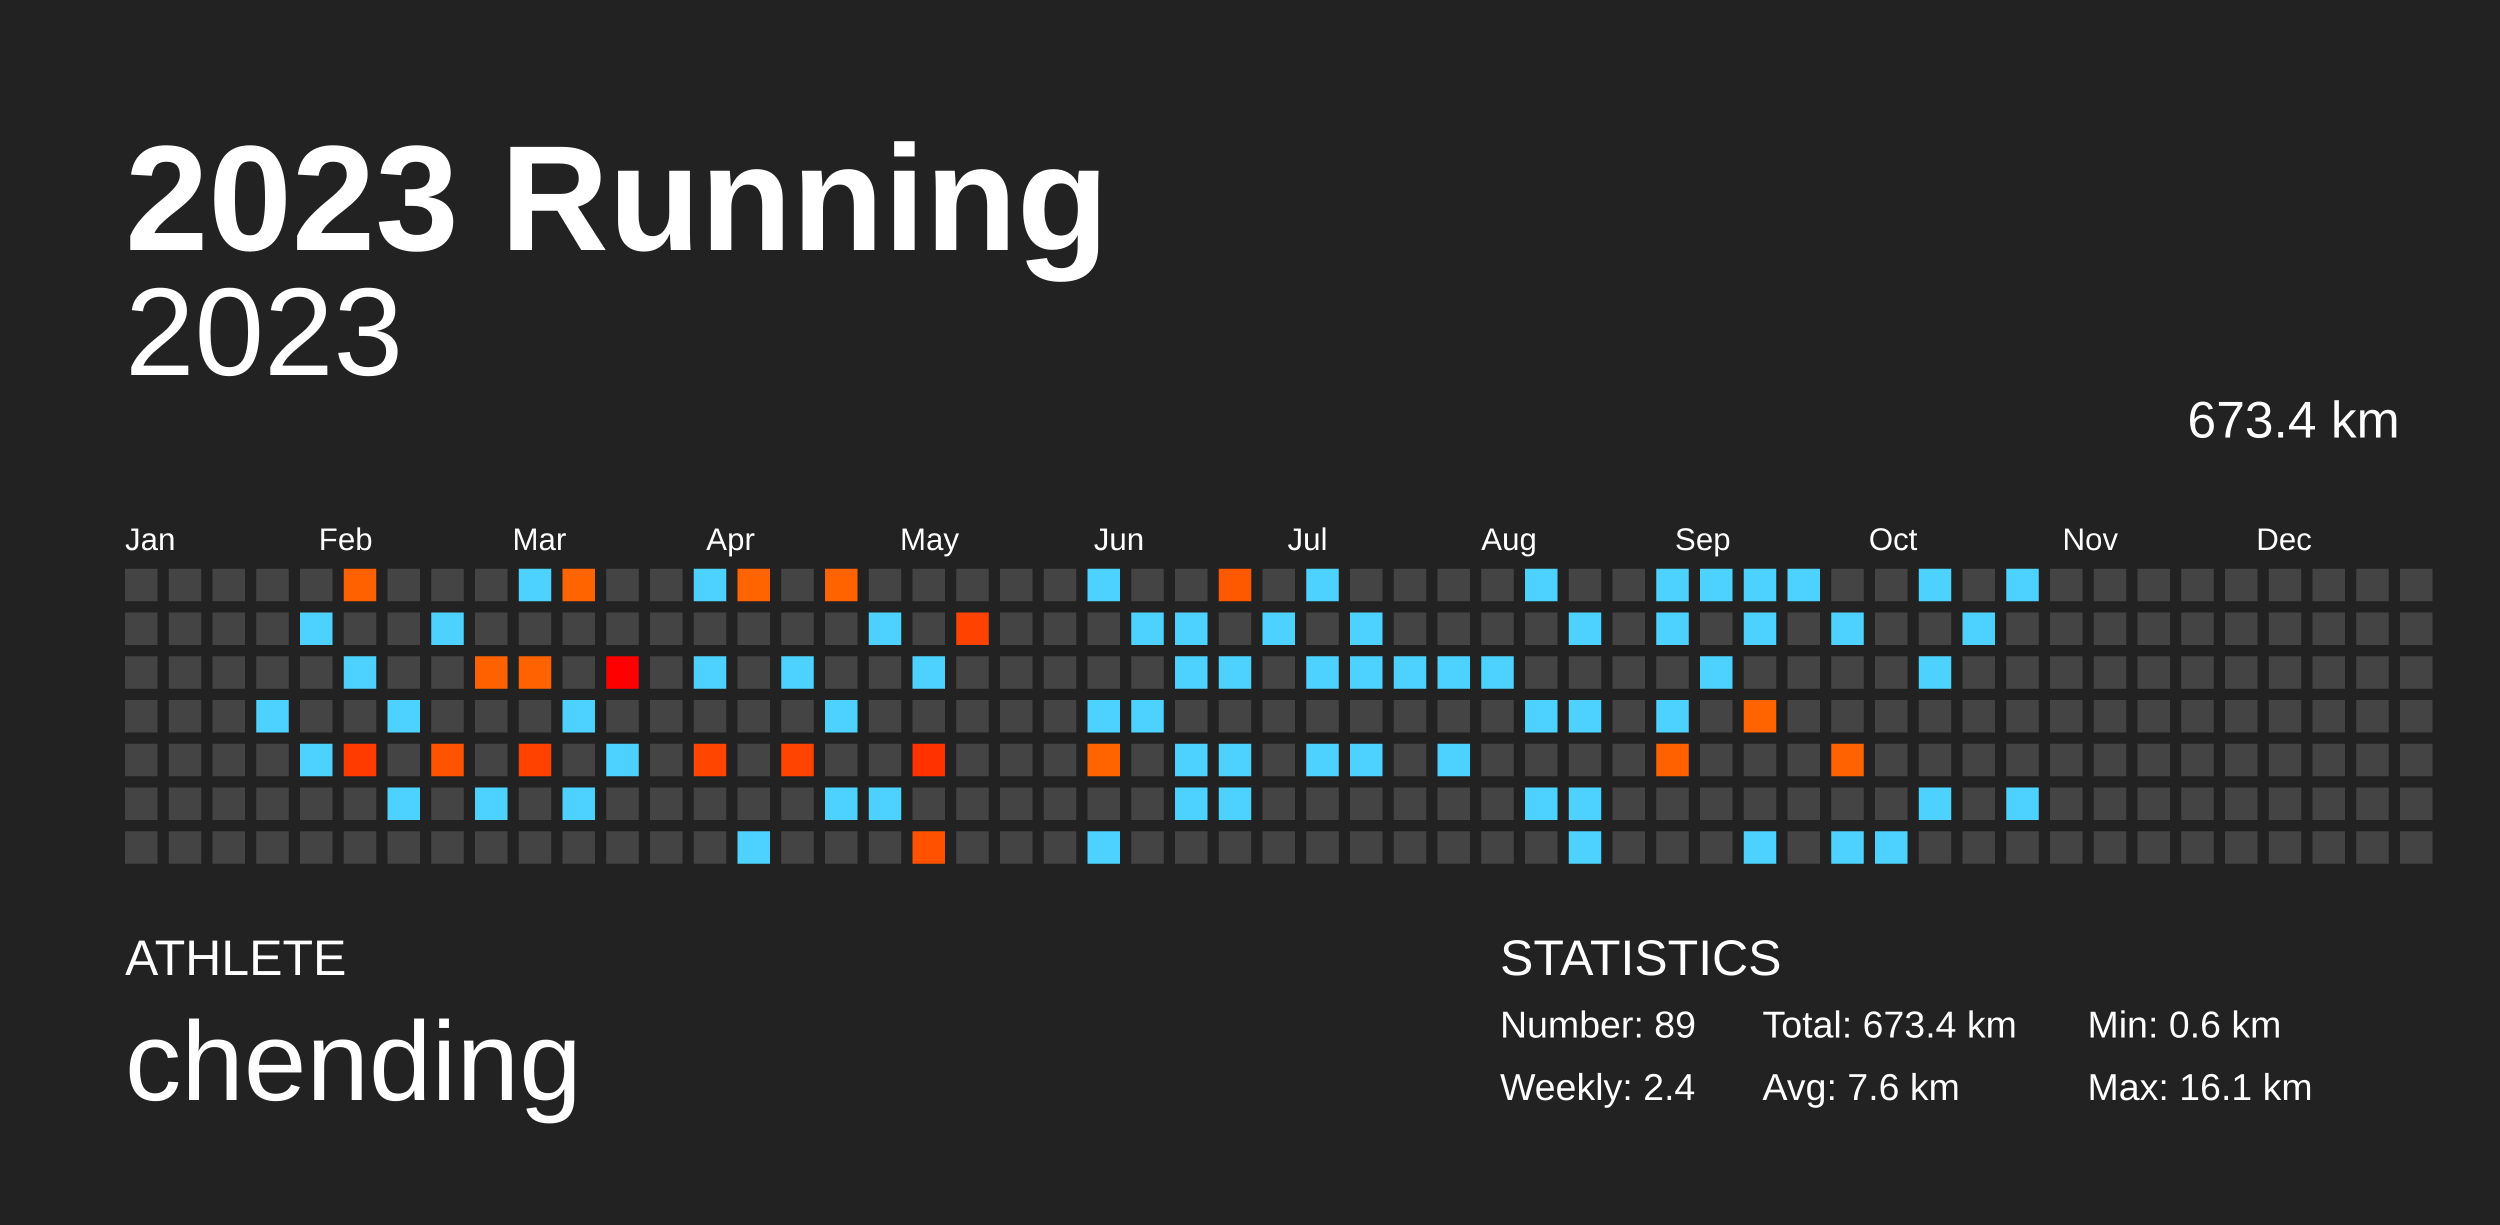
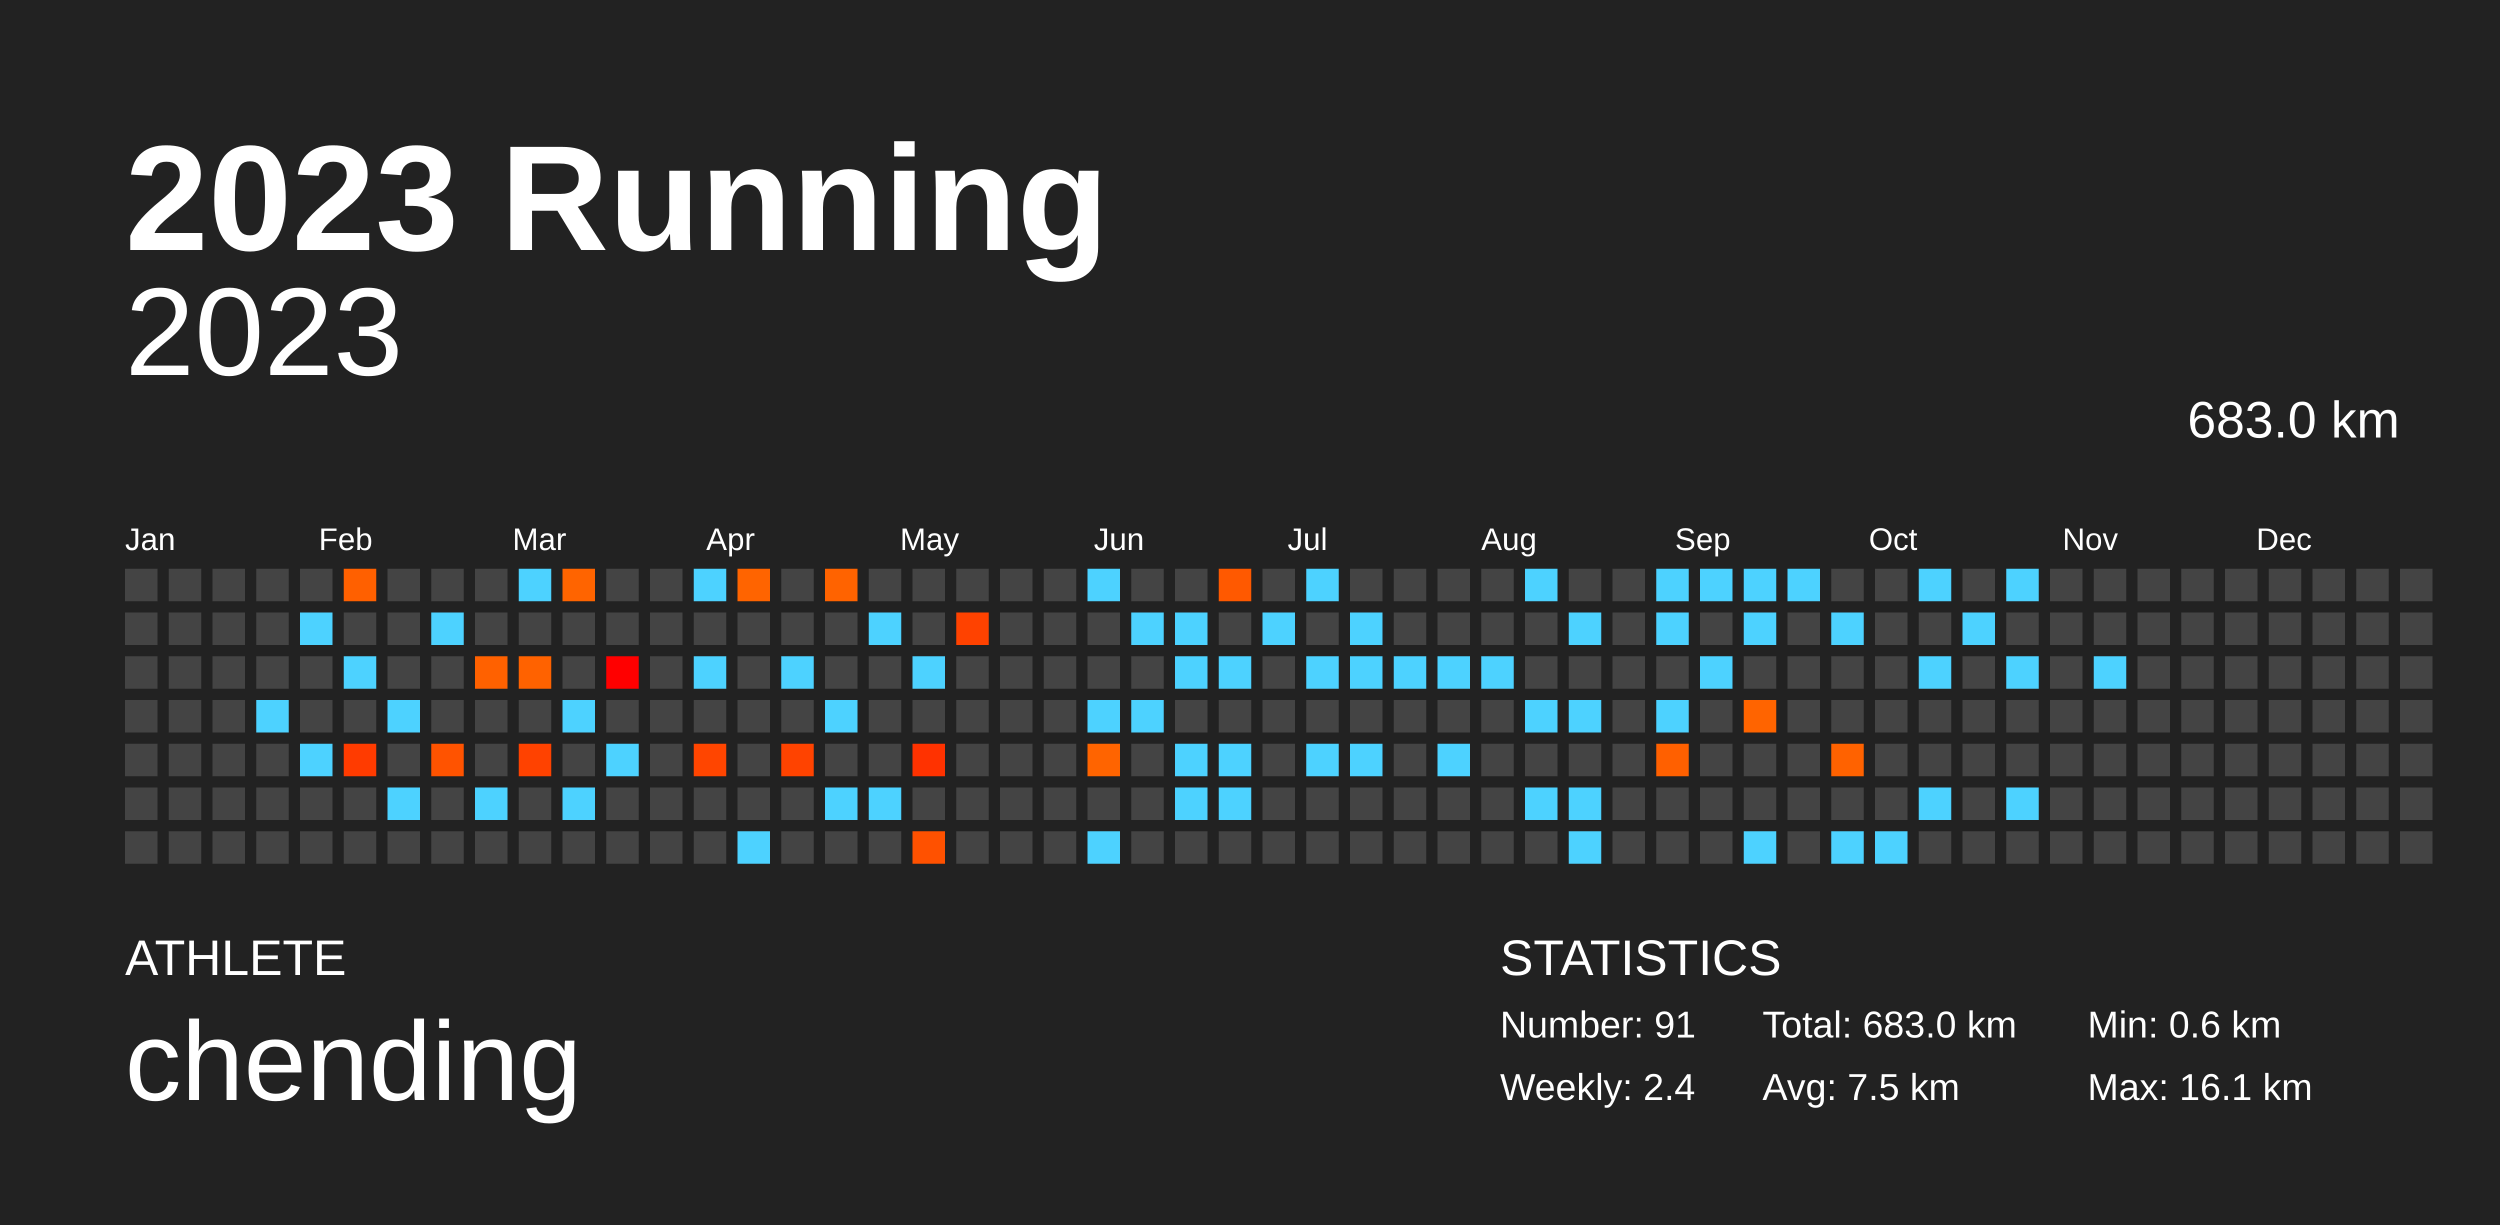
<svg xmlns="http://www.w3.org/2000/svg" baseProfile="full" height="98mm" version="1.1" viewBox="0,0,200,98" width="200mm">
  <defs />
  <rect fill="#222222" height="98" width="200" x="0" y="0" />
  <text fill="#FFFFFF" style="font-size:12px; font-family:Arial; font-weight:bold;" x="10" y="20">2023 Running</text>
  <text fill="#FFFFFF" style="font-size:4px; font-family:Arial" x="10" y="78">ATHLETE</text>
  <text fill="#FFFFFF" style="font-size:9px; font-family:Arial" x="10" y="88">chending</text>
  <text fill="#FFFFFF" style="font-size:4px; font-family:Arial" x="120" y="78">STATISTICS</text>
-   <text fill="#FFFFFF" style="font-size:3px; font-family:Arial" x="120" y="83">Number: 89</text>
+   <text fill="#FFFFFF" style="font-size:3px; font-family:Arial" x="120" y="83">Number: 91</text>
  <text fill="#FFFFFF" style="font-size:3px; font-family:Arial" x="120" y="88">Weekly: 2.4</text>
-   <text fill="#FFFFFF" style="font-size:3px; font-family:Arial" x="141" y="83">Total: 673.4 km</text>
-   <text fill="#FFFFFF" style="font-size:3px; font-family:Arial" x="141" y="88">Avg: 7.6 km</text>
+   <text fill="#FFFFFF" style="font-size:3px; font-family:Arial" x="141" y="83">Total: 683.0 km</text>
+   <text fill="#FFFFFF" style="font-size:3px; font-family:Arial" x="141" y="88">Avg: 7.5 km</text>
  <text fill="#FFFFFF" style="font-size:3px; font-family:Arial" x="167" y="83">Min: 0.6 km</text>
  <text fill="#FFFFFF" style="font-size:3px; font-family:Arial" x="167" y="88">Max: 16.1 km</text>
  <text alignment-baseline="hanging" fill="#FFFFFF" style="font-size:10.0px; font-family:Arial;" x="10" y="30">2023</text>
-   <text alignment-baseline="hanging" fill="#FFFFFF" style="font-size:4.125px; font-family:Arial;" x="175" y="35">673.4 km</text>
+   <text alignment-baseline="hanging" fill="#FFFFFF" style="font-size:4.125px; font-family:Arial;" x="175" y="35">683.0 km</text>
  <text fill="#FFFFFF" style="font-size:2.5px; font-family:Arial" x="10.0" y="44">Jan</text>
  <text fill="#FFFFFF" style="font-size:2.5px; font-family:Arial" x="25.5" y="44">Feb</text>
  <text fill="#FFFFFF" style="font-size:2.5px; font-family:Arial" x="41.0" y="44">Mar</text>
  <text fill="#FFFFFF" style="font-size:2.5px; font-family:Arial" x="56.5" y="44">Apr</text>
  <text fill="#FFFFFF" style="font-size:2.5px; font-family:Arial" x="72.0" y="44">May</text>
  <text fill="#FFFFFF" style="font-size:2.5px; font-family:Arial" x="87.5" y="44">Jun</text>
  <text fill="#FFFFFF" style="font-size:2.5px; font-family:Arial" x="103.0" y="44">Jul</text>
  <text fill="#FFFFFF" style="font-size:2.5px; font-family:Arial" x="118.5" y="44">Aug</text>
  <text fill="#FFFFFF" style="font-size:2.5px; font-family:Arial" x="134.0" y="44">Sep</text>
  <text fill="#FFFFFF" style="font-size:2.5px; font-family:Arial" x="149.5" y="44">Oct</text>
  <text fill="#FFFFFF" style="font-size:2.5px; font-family:Arial" x="165.0" y="44">Nov</text>
  <text fill="#FFFFFF" style="font-size:2.5px; font-family:Arial" x="180.5" y="44">Dec</text>
  <rect fill="#444444" height="2.6" width="2.6" x="10.0" y="45.5" />
  <rect fill="#444444" height="2.6" width="2.6" x="10.0" y="49.0" />
  <rect fill="#444444" height="2.6" width="2.6" x="10.0" y="52.5" />
  <rect fill="#444444" height="2.6" width="2.6" x="10.0" y="56.0" />
  <rect fill="#444444" height="2.6" width="2.6" x="10.0" y="59.5" />
  <rect fill="#444444" height="2.6" width="2.6" x="10.0" y="63.0" />
  <rect fill="#444444" height="2.6" width="2.6" x="10.0" y="66.5" />
  <rect fill="#444444" height="2.6" width="2.6" x="13.5" y="45.5" />
  <rect fill="#444444" height="2.6" width="2.6" x="13.5" y="49.0" />
  <rect fill="#444444" height="2.6" width="2.6" x="13.5" y="52.5" />
  <rect fill="#444444" height="2.6" width="2.6" x="13.5" y="56.0" />
  <rect fill="#444444" height="2.6" width="2.6" x="13.5" y="59.5" />
  <rect fill="#444444" height="2.6" width="2.6" x="13.5" y="63.0" />
  <rect fill="#444444" height="2.6" width="2.6" x="13.5" y="66.5" />
  <rect fill="#444444" height="2.6" width="2.6" x="17.0" y="45.5" />
  <rect fill="#444444" height="2.6" width="2.6" x="17.0" y="49.0" />
  <rect fill="#444444" height="2.6" width="2.6" x="17.0" y="52.5" />
  <rect fill="#444444" height="2.6" width="2.6" x="17.0" y="56.0" />
  <rect fill="#444444" height="2.6" width="2.6" x="17.0" y="59.5" />
  <rect fill="#444444" height="2.6" width="2.6" x="17.0" y="63.0" />
  <rect fill="#444444" height="2.6" width="2.6" x="17.0" y="66.5" />
  <rect fill="#444444" height="2.6" width="2.6" x="20.5" y="45.5" />
  <rect fill="#444444" height="2.6" width="2.6" x="20.5" y="49.0" />
  <rect fill="#444444" height="2.6" width="2.6" x="20.5" y="52.5" />
  <rect fill="#4dd2ff" height="2.6" width="2.6" x="20.5" y="56.0" />
  <rect fill="#444444" height="2.6" width="2.6" x="20.5" y="59.5" />
  <rect fill="#444444" height="2.6" width="2.6" x="20.5" y="63.0" />
  <rect fill="#444444" height="2.6" width="2.6" x="20.5" y="66.5" />
  <rect fill="#444444" height="2.6" width="2.6" x="24.0" y="45.5" />
  <rect fill="#4dd2ff" height="2.6" width="2.6" x="24.0" y="49.0" />
  <rect fill="#444444" height="2.6" width="2.6" x="24.0" y="52.5" />
  <rect fill="#444444" height="2.6" width="2.6" x="24.0" y="56.0" />
  <rect fill="#4dd2ff" height="2.6" width="2.6" x="24.0" y="59.5" />
  <rect fill="#444444" height="2.6" width="2.6" x="24.0" y="63.0" />
  <rect fill="#444444" height="2.6" width="2.6" x="24.0" y="66.5" />
  <rect fill="#ff6000" height="2.6" width="2.6" x="27.5" y="45.5" />
  <rect fill="#444444" height="2.6" width="2.6" x="27.5" y="49.0" />
  <rect fill="#4dd2ff" height="2.6" width="2.6" x="27.5" y="52.5" />
  <rect fill="#444444" height="2.6" width="2.6" x="27.5" y="56.0" />
  <rect fill="#ff3b00" height="2.6" width="2.6" x="27.5" y="59.5" />
  <rect fill="#444444" height="2.6" width="2.6" x="27.5" y="63.0" />
  <rect fill="#444444" height="2.6" width="2.6" x="27.5" y="66.5" />
  <rect fill="#444444" height="2.6" width="2.6" x="31.0" y="45.5" />
  <rect fill="#444444" height="2.6" width="2.6" x="31.0" y="49.0" />
  <rect fill="#444444" height="2.6" width="2.6" x="31.0" y="52.5" />
  <rect fill="#4dd2ff" height="2.6" width="2.6" x="31.0" y="56.0" />
  <rect fill="#444444" height="2.6" width="2.6" x="31.0" y="59.5" />
  <rect fill="#4dd2ff" height="2.6" width="2.6" x="31.0" y="63.0" />
  <rect fill="#444444" height="2.6" width="2.6" x="31.0" y="66.5" />
  <rect fill="#444444" height="2.6" width="2.6" x="34.5" y="45.5" />
  <rect fill="#4dd2ff" height="2.6" width="2.6" x="34.5" y="49.0" />
  <rect fill="#444444" height="2.6" width="2.6" x="34.5" y="52.5" />
  <rect fill="#444444" height="2.6" width="2.6" x="34.5" y="56.0" />
  <rect fill="#ff5300" height="2.6" width="2.6" x="34.5" y="59.5" />
  <rect fill="#444444" height="2.6" width="2.6" x="34.5" y="63.0" />
  <rect fill="#444444" height="2.6" width="2.6" x="34.5" y="66.5" />
  <rect fill="#444444" height="2.6" width="2.6" x="38.0" y="45.5" />
  <rect fill="#444444" height="2.6" width="2.6" x="38.0" y="49.0" />
  <rect fill="#ff6100" height="2.6" width="2.6" x="38.0" y="52.5" />
  <rect fill="#444444" height="2.6" width="2.6" x="38.0" y="56.0" />
  <rect fill="#444444" height="2.6" width="2.6" x="38.0" y="59.5" />
  <rect fill="#4dd2ff" height="2.6" width="2.6" x="38.0" y="63.0" />
  <rect fill="#444444" height="2.6" width="2.6" x="38.0" y="66.5" />
  <rect fill="#4dd2ff" height="2.6" width="2.6" x="41.5" y="45.5" />
  <rect fill="#444444" height="2.6" width="2.6" x="41.5" y="49.0" />
  <rect fill="#ff6200" height="2.6" width="2.6" x="41.5" y="52.5" />
  <rect fill="#444444" height="2.6" width="2.6" x="41.5" y="56.0" />
  <rect fill="#ff4200" height="2.6" width="2.6" x="41.5" y="59.5" />
  <rect fill="#444444" height="2.6" width="2.6" x="41.5" y="63.0" />
  <rect fill="#444444" height="2.6" width="2.6" x="41.5" y="66.5" />
  <rect fill="#ff6400" height="2.6" width="2.6" x="45.0" y="45.5" />
  <rect fill="#444444" height="2.6" width="2.6" x="45.0" y="49.0" />
  <rect fill="#444444" height="2.6" width="2.6" x="45.0" y="52.5" />
  <rect fill="#4dd2ff" height="2.6" width="2.6" x="45.0" y="56.0" />
  <rect fill="#444444" height="2.6" width="2.6" x="45.0" y="59.5" />
  <rect fill="#4dd2ff" height="2.6" width="2.6" x="45.0" y="63.0" />
  <rect fill="#444444" height="2.6" width="2.6" x="45.0" y="66.5" />
  <rect fill="#444444" height="2.6" width="2.6" x="48.5" y="45.5" />
  <rect fill="#444444" height="2.6" width="2.6" x="48.5" y="49.0" />
  <rect fill="#ff0000" height="2.6" width="2.6" x="48.5" y="52.5" />
  <rect fill="#444444" height="2.6" width="2.6" x="48.5" y="56.0" />
  <rect fill="#4dd2ff" height="2.6" width="2.6" x="48.5" y="59.5" />
  <rect fill="#444444" height="2.6" width="2.6" x="48.5" y="63.0" />
  <rect fill="#444444" height="2.6" width="2.6" x="48.5" y="66.5" />
  <rect fill="#444444" height="2.6" width="2.6" x="52.0" y="45.5" />
  <rect fill="#444444" height="2.6" width="2.6" x="52.0" y="49.0" />
  <rect fill="#444444" height="2.6" width="2.6" x="52.0" y="52.5" />
  <rect fill="#444444" height="2.6" width="2.6" x="52.0" y="56.0" />
  <rect fill="#444444" height="2.6" width="2.6" x="52.0" y="59.5" />
  <rect fill="#444444" height="2.6" width="2.6" x="52.0" y="63.0" />
  <rect fill="#444444" height="2.6" width="2.6" x="52.0" y="66.5" />
  <rect fill="#4dd2ff" height="2.6" width="2.6" x="55.5" y="45.5" />
  <rect fill="#444444" height="2.6" width="2.6" x="55.5" y="49.0" />
  <rect fill="#4dd2ff" height="2.6" width="2.6" x="55.5" y="52.5" />
  <rect fill="#444444" height="2.6" width="2.6" x="55.5" y="56.0" />
  <rect fill="#ff4500" height="2.6" width="2.6" x="55.5" y="59.5" />
  <rect fill="#444444" height="2.6" width="2.6" x="55.5" y="63.0" />
  <rect fill="#444444" height="2.6" width="2.6" x="55.5" y="66.5" />
  <rect fill="#ff6400" height="2.6" width="2.6" x="59.0" y="45.5" />
  <rect fill="#444444" height="2.6" width="2.6" x="59.0" y="49.0" />
  <rect fill="#444444" height="2.6" width="2.6" x="59.0" y="52.5" />
  <rect fill="#444444" height="2.6" width="2.6" x="59.0" y="56.0" />
  <rect fill="#444444" height="2.6" width="2.6" x="59.0" y="59.5" />
  <rect fill="#444444" height="2.6" width="2.6" x="59.0" y="63.0" />
  <rect fill="#4dd2ff" height="2.6" width="2.6" x="59.0" y="66.5" />
  <rect fill="#444444" height="2.6" width="2.6" x="62.5" y="45.5" />
  <rect fill="#444444" height="2.6" width="2.6" x="62.5" y="49.0" />
  <rect fill="#4dd2ff" height="2.6" width="2.6" x="62.5" y="52.5" />
  <rect fill="#444444" height="2.6" width="2.6" x="62.5" y="56.0" />
  <rect fill="#ff4300" height="2.6" width="2.6" x="62.5" y="59.5" />
  <rect fill="#444444" height="2.6" width="2.6" x="62.5" y="63.0" />
  <rect fill="#444444" height="2.6" width="2.6" x="62.5" y="66.5" />
  <rect fill="#ff6300" height="2.6" width="2.6" x="66.0" y="45.5" />
  <rect fill="#444444" height="2.6" width="2.6" x="66.0" y="49.0" />
  <rect fill="#444444" height="2.6" width="2.6" x="66.0" y="52.5" />
  <rect fill="#4dd2ff" height="2.6" width="2.6" x="66.0" y="56.0" />
  <rect fill="#444444" height="2.6" width="2.6" x="66.0" y="59.5" />
  <rect fill="#4dd2ff" height="2.6" width="2.6" x="66.0" y="63.0" />
  <rect fill="#444444" height="2.6" width="2.6" x="66.0" y="66.5" />
  <rect fill="#444444" height="2.6" width="2.6" x="69.5" y="45.5" />
  <rect fill="#4dd2ff" height="2.6" width="2.6" x="69.5" y="49.0" />
  <rect fill="#444444" height="2.6" width="2.6" x="69.5" y="52.5" />
  <rect fill="#444444" height="2.6" width="2.6" x="69.5" y="56.0" />
  <rect fill="#444444" height="2.6" width="2.6" x="69.5" y="59.5" />
  <rect fill="#4dd2ff" height="2.6" width="2.6" x="69.5" y="63.0" />
  <rect fill="#444444" height="2.6" width="2.6" x="69.5" y="66.5" />
  <rect fill="#444444" height="2.6" width="2.6" x="73.0" y="45.5" />
  <rect fill="#444444" height="2.6" width="2.6" x="73.0" y="49.0" />
  <rect fill="#4dd2ff" height="2.6" width="2.6" x="73.0" y="52.5" />
  <rect fill="#444444" height="2.6" width="2.6" x="73.0" y="56.0" />
  <rect fill="#ff3200" height="2.6" width="2.6" x="73.0" y="59.5" />
  <rect fill="#444444" height="2.6" width="2.6" x="73.0" y="63.0" />
  <rect fill="#ff5100" height="2.6" width="2.6" x="73.0" y="66.5" />
  <rect fill="#444444" height="2.6" width="2.6" x="76.5" y="45.5" />
  <rect fill="#ff4200" height="2.6" width="2.6" x="76.5" y="49.0" />
  <rect fill="#444444" height="2.6" width="2.6" x="76.5" y="52.5" />
  <rect fill="#444444" height="2.6" width="2.6" x="76.5" y="56.0" />
  <rect fill="#444444" height="2.6" width="2.6" x="76.5" y="59.5" />
  <rect fill="#444444" height="2.6" width="2.6" x="76.5" y="63.0" />
  <rect fill="#444444" height="2.6" width="2.6" x="76.5" y="66.5" />
  <rect fill="#444444" height="2.6" width="2.6" x="80.0" y="45.5" />
  <rect fill="#444444" height="2.6" width="2.6" x="80.0" y="49.0" />
  <rect fill="#444444" height="2.6" width="2.6" x="80.0" y="52.5" />
  <rect fill="#444444" height="2.6" width="2.6" x="80.0" y="56.0" />
  <rect fill="#444444" height="2.6" width="2.6" x="80.0" y="59.5" />
  <rect fill="#444444" height="2.6" width="2.6" x="80.0" y="63.0" />
  <rect fill="#444444" height="2.6" width="2.6" x="80.0" y="66.5" />
  <rect fill="#444444" height="2.6" width="2.6" x="83.5" y="45.5" />
  <rect fill="#444444" height="2.6" width="2.6" x="83.5" y="49.0" />
  <rect fill="#444444" height="2.6" width="2.6" x="83.5" y="52.5" />
  <rect fill="#444444" height="2.6" width="2.6" x="83.5" y="56.0" />
  <rect fill="#444444" height="2.6" width="2.6" x="83.5" y="59.5" />
  <rect fill="#444444" height="2.6" width="2.6" x="83.5" y="63.0" />
  <rect fill="#444444" height="2.6" width="2.6" x="83.5" y="66.5" />
  <rect fill="#4dd2ff" height="2.6" width="2.6" x="87.0" y="45.5" />
  <rect fill="#444444" height="2.6" width="2.6" x="87.0" y="49.0" />
  <rect fill="#444444" height="2.6" width="2.6" x="87.0" y="52.5" />
  <rect fill="#4dd2ff" height="2.6" width="2.6" x="87.0" y="56.0" />
  <rect fill="#ff6400" height="2.6" width="2.6" x="87.0" y="59.5" />
  <rect fill="#444444" height="2.6" width="2.6" x="87.0" y="63.0" />
  <rect fill="#4dd2ff" height="2.6" width="2.6" x="87.0" y="66.5" />
  <rect fill="#444444" height="2.6" width="2.6" x="90.5" y="45.5" />
  <rect fill="#4dd2ff" height="2.6" width="2.6" x="90.5" y="49.0" />
  <rect fill="#444444" height="2.6" width="2.6" x="90.5" y="52.5" />
  <rect fill="#4dd2ff" height="2.6" width="2.6" x="90.5" y="56.0" />
  <rect fill="#444444" height="2.6" width="2.6" x="90.5" y="59.5" />
  <rect fill="#444444" height="2.6" width="2.6" x="90.5" y="63.0" />
  <rect fill="#444444" height="2.6" width="2.6" x="90.5" y="66.5" />
  <rect fill="#444444" height="2.6" width="2.6" x="94.0" y="45.5" />
  <rect fill="#4dd2ff" height="2.6" width="2.6" x="94.0" y="49.0" />
  <rect fill="#4dd2ff" height="2.6" width="2.6" x="94.0" y="52.5" />
  <rect fill="#444444" height="2.6" width="2.6" x="94.0" y="56.0" />
  <rect fill="#4dd2ff" height="2.6" width="2.6" x="94.0" y="59.5" />
  <rect fill="#4dd2ff" height="2.6" width="2.6" x="94.0" y="63.0" />
  <rect fill="#444444" height="2.6" width="2.6" x="94.0" y="66.5" />
  <rect fill="#ff5900" height="2.6" width="2.6" x="97.5" y="45.5" />
  <rect fill="#444444" height="2.6" width="2.6" x="97.5" y="49.0" />
  <rect fill="#4dd2ff" height="2.6" width="2.6" x="97.5" y="52.5" />
  <rect fill="#444444" height="2.6" width="2.6" x="97.5" y="56.0" />
  <rect fill="#4dd2ff" height="2.6" width="2.6" x="97.5" y="59.5" />
  <rect fill="#4dd2ff" height="2.6" width="2.6" x="97.5" y="63.0" />
  <rect fill="#444444" height="2.6" width="2.6" x="97.5" y="66.5" />
  <rect fill="#444444" height="2.6" width="2.6" x="101.0" y="45.5" />
  <rect fill="#4dd2ff" height="2.6" width="2.6" x="101.0" y="49.0" />
  <rect fill="#444444" height="2.6" width="2.6" x="101.0" y="52.5" />
  <rect fill="#444444" height="2.6" width="2.6" x="101.0" y="56.0" />
  <rect fill="#444444" height="2.6" width="2.6" x="101.0" y="59.5" />
  <rect fill="#444444" height="2.6" width="2.6" x="101.0" y="63.0" />
  <rect fill="#444444" height="2.6" width="2.6" x="101.0" y="66.5" />
  <rect fill="#4dd2ff" height="2.6" width="2.6" x="104.5" y="45.5" />
  <rect fill="#444444" height="2.6" width="2.6" x="104.5" y="49.0" />
  <rect fill="#4dd2ff" height="2.6" width="2.6" x="104.5" y="52.5" />
  <rect fill="#444444" height="2.6" width="2.6" x="104.5" y="56.0" />
  <rect fill="#4dd2ff" height="2.6" width="2.6" x="104.5" y="59.5" />
  <rect fill="#444444" height="2.6" width="2.6" x="104.5" y="63.0" />
  <rect fill="#444444" height="2.6" width="2.6" x="104.5" y="66.5" />
  <rect fill="#444444" height="2.6" width="2.6" x="108.0" y="45.5" />
  <rect fill="#4dd2ff" height="2.6" width="2.6" x="108.0" y="49.0" />
  <rect fill="#4dd2ff" height="2.6" width="2.6" x="108.0" y="52.5" />
  <rect fill="#444444" height="2.6" width="2.6" x="108.0" y="56.0" />
  <rect fill="#4dd2ff" height="2.6" width="2.6" x="108.0" y="59.5" />
  <rect fill="#444444" height="2.6" width="2.6" x="108.0" y="63.0" />
  <rect fill="#444444" height="2.6" width="2.6" x="108.0" y="66.5" />
  <rect fill="#444444" height="2.6" width="2.6" x="111.5" y="45.5" />
  <rect fill="#444444" height="2.6" width="2.6" x="111.5" y="49.0" />
  <rect fill="#4dd2ff" height="2.6" width="2.6" x="111.5" y="52.5" />
  <rect fill="#444444" height="2.6" width="2.6" x="111.5" y="56.0" />
  <rect fill="#444444" height="2.6" width="2.6" x="111.5" y="59.5" />
  <rect fill="#444444" height="2.6" width="2.6" x="111.5" y="63.0" />
  <rect fill="#444444" height="2.6" width="2.6" x="111.5" y="66.5" />
  <rect fill="#444444" height="2.6" width="2.6" x="115.0" y="45.5" />
  <rect fill="#444444" height="2.6" width="2.6" x="115.0" y="49.0" />
  <rect fill="#4dd2ff" height="2.6" width="2.6" x="115.0" y="52.5" />
  <rect fill="#444444" height="2.6" width="2.6" x="115.0" y="56.0" />
  <rect fill="#4dd2ff" height="2.6" width="2.6" x="115.0" y="59.5" />
  <rect fill="#444444" height="2.6" width="2.6" x="115.0" y="63.0" />
  <rect fill="#444444" height="2.6" width="2.6" x="115.0" y="66.5" />
  <rect fill="#444444" height="2.6" width="2.6" x="118.5" y="45.5" />
  <rect fill="#444444" height="2.6" width="2.6" x="118.5" y="49.0" />
  <rect fill="#4dd2ff" height="2.6" width="2.6" x="118.5" y="52.5" />
  <rect fill="#444444" height="2.6" width="2.6" x="118.5" y="56.0" />
  <rect fill="#444444" height="2.6" width="2.6" x="118.5" y="59.5" />
  <rect fill="#444444" height="2.6" width="2.6" x="118.5" y="63.0" />
  <rect fill="#444444" height="2.6" width="2.6" x="118.5" y="66.5" />
  <rect fill="#4dd2ff" height="2.6" width="2.6" x="122.0" y="45.5" />
  <rect fill="#444444" height="2.6" width="2.6" x="122.0" y="49.0" />
  <rect fill="#444444" height="2.6" width="2.6" x="122.0" y="52.5" />
  <rect fill="#4dd2ff" height="2.6" width="2.6" x="122.0" y="56.0" />
  <rect fill="#444444" height="2.6" width="2.6" x="122.0" y="59.5" />
  <rect fill="#4dd2ff" height="2.6" width="2.6" x="122.0" y="63.0" />
  <rect fill="#444444" height="2.6" width="2.6" x="122.0" y="66.5" />
  <rect fill="#444444" height="2.6" width="2.6" x="125.5" y="45.5" />
  <rect fill="#4dd2ff" height="2.6" width="2.6" x="125.5" y="49.0" />
  <rect fill="#444444" height="2.6" width="2.6" x="125.5" y="52.5" />
  <rect fill="#4dd2ff" height="2.6" width="2.6" x="125.5" y="56.0" />
  <rect fill="#444444" height="2.6" width="2.6" x="125.5" y="59.5" />
  <rect fill="#4dd2ff" height="2.6" width="2.6" x="125.5" y="63.0" />
  <rect fill="#4dd2ff" height="2.6" width="2.6" x="125.5" y="66.5" />
  <rect fill="#444444" height="2.6" width="2.6" x="129.0" y="45.5" />
  <rect fill="#444444" height="2.6" width="2.6" x="129.0" y="49.0" />
  <rect fill="#444444" height="2.6" width="2.6" x="129.0" y="52.5" />
  <rect fill="#444444" height="2.6" width="2.6" x="129.0" y="56.0" />
  <rect fill="#444444" height="2.6" width="2.6" x="129.0" y="59.5" />
  <rect fill="#444444" height="2.6" width="2.6" x="129.0" y="63.0" />
  <rect fill="#444444" height="2.6" width="2.6" x="129.0" y="66.5" />
  <rect fill="#4dd2ff" height="2.6" width="2.6" x="132.5" y="45.5" />
  <rect fill="#4dd2ff" height="2.6" width="2.6" x="132.5" y="49.0" />
  <rect fill="#444444" height="2.6" width="2.6" x="132.5" y="52.5" />
  <rect fill="#4dd2ff" height="2.6" width="2.6" x="132.5" y="56.0" />
  <rect fill="#ff6000" height="2.6" width="2.6" x="132.5" y="59.5" />
  <rect fill="#444444" height="2.6" width="2.6" x="132.5" y="63.0" />
  <rect fill="#444444" height="2.6" width="2.6" x="132.5" y="66.5" />
  <rect fill="#4dd2ff" height="2.6" width="2.6" x="136.0" y="45.5" />
  <rect fill="#444444" height="2.6" width="2.6" x="136.0" y="49.0" />
  <rect fill="#4dd2ff" height="2.6" width="2.6" x="136.0" y="52.5" />
  <rect fill="#444444" height="2.6" width="2.6" x="136.0" y="56.0" />
  <rect fill="#444444" height="2.6" width="2.6" x="136.0" y="59.5" />
  <rect fill="#444444" height="2.6" width="2.6" x="136.0" y="63.0" />
  <rect fill="#444444" height="2.6" width="2.6" x="136.0" y="66.5" />
  <rect fill="#4dd2ff" height="2.6" width="2.6" x="139.5" y="45.5" />
  <rect fill="#4dd2ff" height="2.6" width="2.6" x="139.5" y="49.0" />
  <rect fill="#444444" height="2.6" width="2.6" x="139.5" y="52.5" />
  <rect fill="#ff6400" height="2.6" width="2.6" x="139.5" y="56.0" />
  <rect fill="#444444" height="2.6" width="2.6" x="139.5" y="59.5" />
  <rect fill="#444444" height="2.6" width="2.6" x="139.5" y="63.0" />
  <rect fill="#4dd2ff" height="2.6" width="2.6" x="139.5" y="66.5" />
  <rect fill="#4dd2ff" height="2.6" width="2.6" x="143.0" y="45.5" />
  <rect fill="#444444" height="2.6" width="2.6" x="143.0" y="49.0" />
  <rect fill="#444444" height="2.6" width="2.6" x="143.0" y="52.5" />
  <rect fill="#444444" height="2.6" width="2.6" x="143.0" y="56.0" />
  <rect fill="#444444" height="2.6" width="2.6" x="143.0" y="59.5" />
  <rect fill="#444444" height="2.6" width="2.6" x="143.0" y="63.0" />
  <rect fill="#444444" height="2.6" width="2.6" x="143.0" y="66.5" />
  <rect fill="#444444" height="2.6" width="2.6" x="146.5" y="45.5" />
  <rect fill="#4dd2ff" height="2.6" width="2.6" x="146.5" y="49.0" />
  <rect fill="#444444" height="2.6" width="2.6" x="146.5" y="52.5" />
  <rect fill="#444444" height="2.6" width="2.6" x="146.5" y="56.0" />
  <rect fill="#ff6200" height="2.6" width="2.6" x="146.5" y="59.5" />
  <rect fill="#444444" height="2.6" width="2.6" x="146.5" y="63.0" />
  <rect fill="#4dd2ff" height="2.6" width="2.6" x="146.5" y="66.5" />
  <rect fill="#444444" height="2.6" width="2.6" x="150.0" y="45.5" />
  <rect fill="#444444" height="2.6" width="2.6" x="150.0" y="49.0" />
  <rect fill="#444444" height="2.6" width="2.6" x="150.0" y="52.5" />
  <rect fill="#444444" height="2.6" width="2.6" x="150.0" y="56.0" />
  <rect fill="#444444" height="2.6" width="2.6" x="150.0" y="59.5" />
  <rect fill="#444444" height="2.6" width="2.6" x="150.0" y="63.0" />
  <rect fill="#4dd2ff" height="2.6" width="2.6" x="150.0" y="66.5" />
  <rect fill="#4dd2ff" height="2.6" width="2.6" x="153.5" y="45.5" />
  <rect fill="#444444" height="2.6" width="2.6" x="153.5" y="49.0" />
  <rect fill="#4dd2ff" height="2.6" width="2.6" x="153.5" y="52.5" />
  <rect fill="#444444" height="2.6" width="2.6" x="153.5" y="56.0" />
  <rect fill="#444444" height="2.6" width="2.6" x="153.5" y="59.5" />
  <rect fill="#4dd2ff" height="2.6" width="2.6" x="153.5" y="63.0" />
  <rect fill="#444444" height="2.6" width="2.6" x="153.5" y="66.5" />
  <rect fill="#444444" height="2.6" width="2.6" x="157.0" y="45.5" />
  <rect fill="#4dd2ff" height="2.6" width="2.6" x="157.0" y="49.0" />
  <rect fill="#444444" height="2.6" width="2.6" x="157.0" y="52.5" />
  <rect fill="#444444" height="2.6" width="2.6" x="157.0" y="56.0" />
  <rect fill="#444444" height="2.6" width="2.6" x="157.0" y="59.5" />
  <rect fill="#444444" height="2.6" width="2.6" x="157.0" y="63.0" />
  <rect fill="#444444" height="2.6" width="2.6" x="157.0" y="66.5" />
  <rect fill="#4dd2ff" height="2.6" width="2.6" x="160.5" y="45.5" />
  <rect fill="#444444" height="2.6" width="2.6" x="160.5" y="49.0" />
-   <rect fill="#444444" height="2.6" width="2.6" x="160.5" y="52.5" />
+   <rect fill="#4dd2ff" height="2.6" width="2.6" x="160.5" y="52.5" />
  <rect fill="#444444" height="2.6" width="2.6" x="160.5" y="56.0" />
  <rect fill="#444444" height="2.6" width="2.6" x="160.5" y="59.5" />
  <rect fill="#4dd2ff" height="2.6" width="2.6" x="160.5" y="63.0" />
  <rect fill="#444444" height="2.6" width="2.6" x="160.5" y="66.5" />
  <rect fill="#444444" height="2.6" width="2.6" x="164.0" y="45.5" />
  <rect fill="#444444" height="2.6" width="2.6" x="164.0" y="49.0" />
  <rect fill="#444444" height="2.6" width="2.6" x="164.0" y="52.5" />
  <rect fill="#444444" height="2.6" width="2.6" x="164.0" y="56.0" />
  <rect fill="#444444" height="2.6" width="2.6" x="164.0" y="59.5" />
  <rect fill="#444444" height="2.6" width="2.6" x="164.0" y="63.0" />
  <rect fill="#444444" height="2.6" width="2.6" x="164.0" y="66.5" />
  <rect fill="#444444" height="2.6" width="2.6" x="167.5" y="45.5" />
  <rect fill="#444444" height="2.6" width="2.6" x="167.5" y="49.0" />
-   <rect fill="#444444" height="2.6" width="2.6" x="167.5" y="52.5" />
+   <rect fill="#4dd2ff" height="2.6" width="2.6" x="167.5" y="52.5" />
  <rect fill="#444444" height="2.6" width="2.6" x="167.5" y="56.0" />
  <rect fill="#444444" height="2.6" width="2.6" x="167.5" y="59.5" />
  <rect fill="#444444" height="2.6" width="2.6" x="167.5" y="63.0" />
  <rect fill="#444444" height="2.6" width="2.6" x="167.5" y="66.5" />
  <rect fill="#444444" height="2.6" width="2.6" x="171.0" y="45.5" />
  <rect fill="#444444" height="2.6" width="2.6" x="171.0" y="49.0" />
  <rect fill="#444444" height="2.6" width="2.6" x="171.0" y="52.5" />
  <rect fill="#444444" height="2.6" width="2.6" x="171.0" y="56.0" />
  <rect fill="#444444" height="2.6" width="2.6" x="171.0" y="59.5" />
  <rect fill="#444444" height="2.6" width="2.6" x="171.0" y="63.0" />
  <rect fill="#444444" height="2.6" width="2.6" x="171.0" y="66.5" />
  <rect fill="#444444" height="2.6" width="2.6" x="174.5" y="45.5" />
  <rect fill="#444444" height="2.6" width="2.6" x="174.5" y="49.0" />
  <rect fill="#444444" height="2.6" width="2.6" x="174.5" y="52.5" />
  <rect fill="#444444" height="2.6" width="2.6" x="174.5" y="56.0" />
  <rect fill="#444444" height="2.6" width="2.6" x="174.5" y="59.5" />
  <rect fill="#444444" height="2.6" width="2.6" x="174.5" y="63.0" />
  <rect fill="#444444" height="2.6" width="2.6" x="174.5" y="66.5" />
  <rect fill="#444444" height="2.6" width="2.6" x="178.0" y="45.5" />
  <rect fill="#444444" height="2.6" width="2.6" x="178.0" y="49.0" />
  <rect fill="#444444" height="2.6" width="2.6" x="178.0" y="52.5" />
  <rect fill="#444444" height="2.6" width="2.6" x="178.0" y="56.0" />
  <rect fill="#444444" height="2.6" width="2.6" x="178.0" y="59.5" />
  <rect fill="#444444" height="2.6" width="2.6" x="178.0" y="63.0" />
  <rect fill="#444444" height="2.6" width="2.6" x="178.0" y="66.5" />
  <rect fill="#444444" height="2.6" width="2.6" x="181.5" y="45.5" />
  <rect fill="#444444" height="2.6" width="2.6" x="181.5" y="49.0" />
  <rect fill="#444444" height="2.6" width="2.6" x="181.5" y="52.5" />
  <rect fill="#444444" height="2.6" width="2.6" x="181.5" y="56.0" />
  <rect fill="#444444" height="2.6" width="2.6" x="181.5" y="59.5" />
  <rect fill="#444444" height="2.6" width="2.6" x="181.5" y="63.0" />
  <rect fill="#444444" height="2.6" width="2.6" x="181.5" y="66.5" />
  <rect fill="#444444" height="2.6" width="2.6" x="185.0" y="45.5" />
  <rect fill="#444444" height="2.6" width="2.6" x="185.0" y="49.0" />
  <rect fill="#444444" height="2.6" width="2.6" x="185.0" y="52.5" />
  <rect fill="#444444" height="2.6" width="2.6" x="185.0" y="56.0" />
  <rect fill="#444444" height="2.6" width="2.6" x="185.0" y="59.5" />
  <rect fill="#444444" height="2.6" width="2.6" x="185.0" y="63.0" />
  <rect fill="#444444" height="2.6" width="2.6" x="185.0" y="66.5" />
  <rect fill="#444444" height="2.6" width="2.6" x="188.5" y="45.5" />
  <rect fill="#444444" height="2.6" width="2.6" x="188.5" y="49.0" />
  <rect fill="#444444" height="2.6" width="2.6" x="188.5" y="52.5" />
  <rect fill="#444444" height="2.6" width="2.6" x="188.5" y="56.0" />
  <rect fill="#444444" height="2.6" width="2.6" x="188.5" y="59.5" />
  <rect fill="#444444" height="2.6" width="2.6" x="188.5" y="63.0" />
  <rect fill="#444444" height="2.6" width="2.6" x="188.5" y="66.5" />
  <rect fill="#444444" height="2.6" width="2.6" x="192.0" y="45.5" />
  <rect fill="#444444" height="2.6" width="2.6" x="192.0" y="49.0" />
  <rect fill="#444444" height="2.6" width="2.6" x="192.0" y="52.5" />
  <rect fill="#444444" height="2.6" width="2.6" x="192.0" y="56.0" />
  <rect fill="#444444" height="2.6" width="2.6" x="192.0" y="59.5" />
  <rect fill="#444444" height="2.6" width="2.6" x="192.0" y="63.0" />
  <rect fill="#444444" height="2.6" width="2.6" x="192.0" y="66.5" />
</svg>
